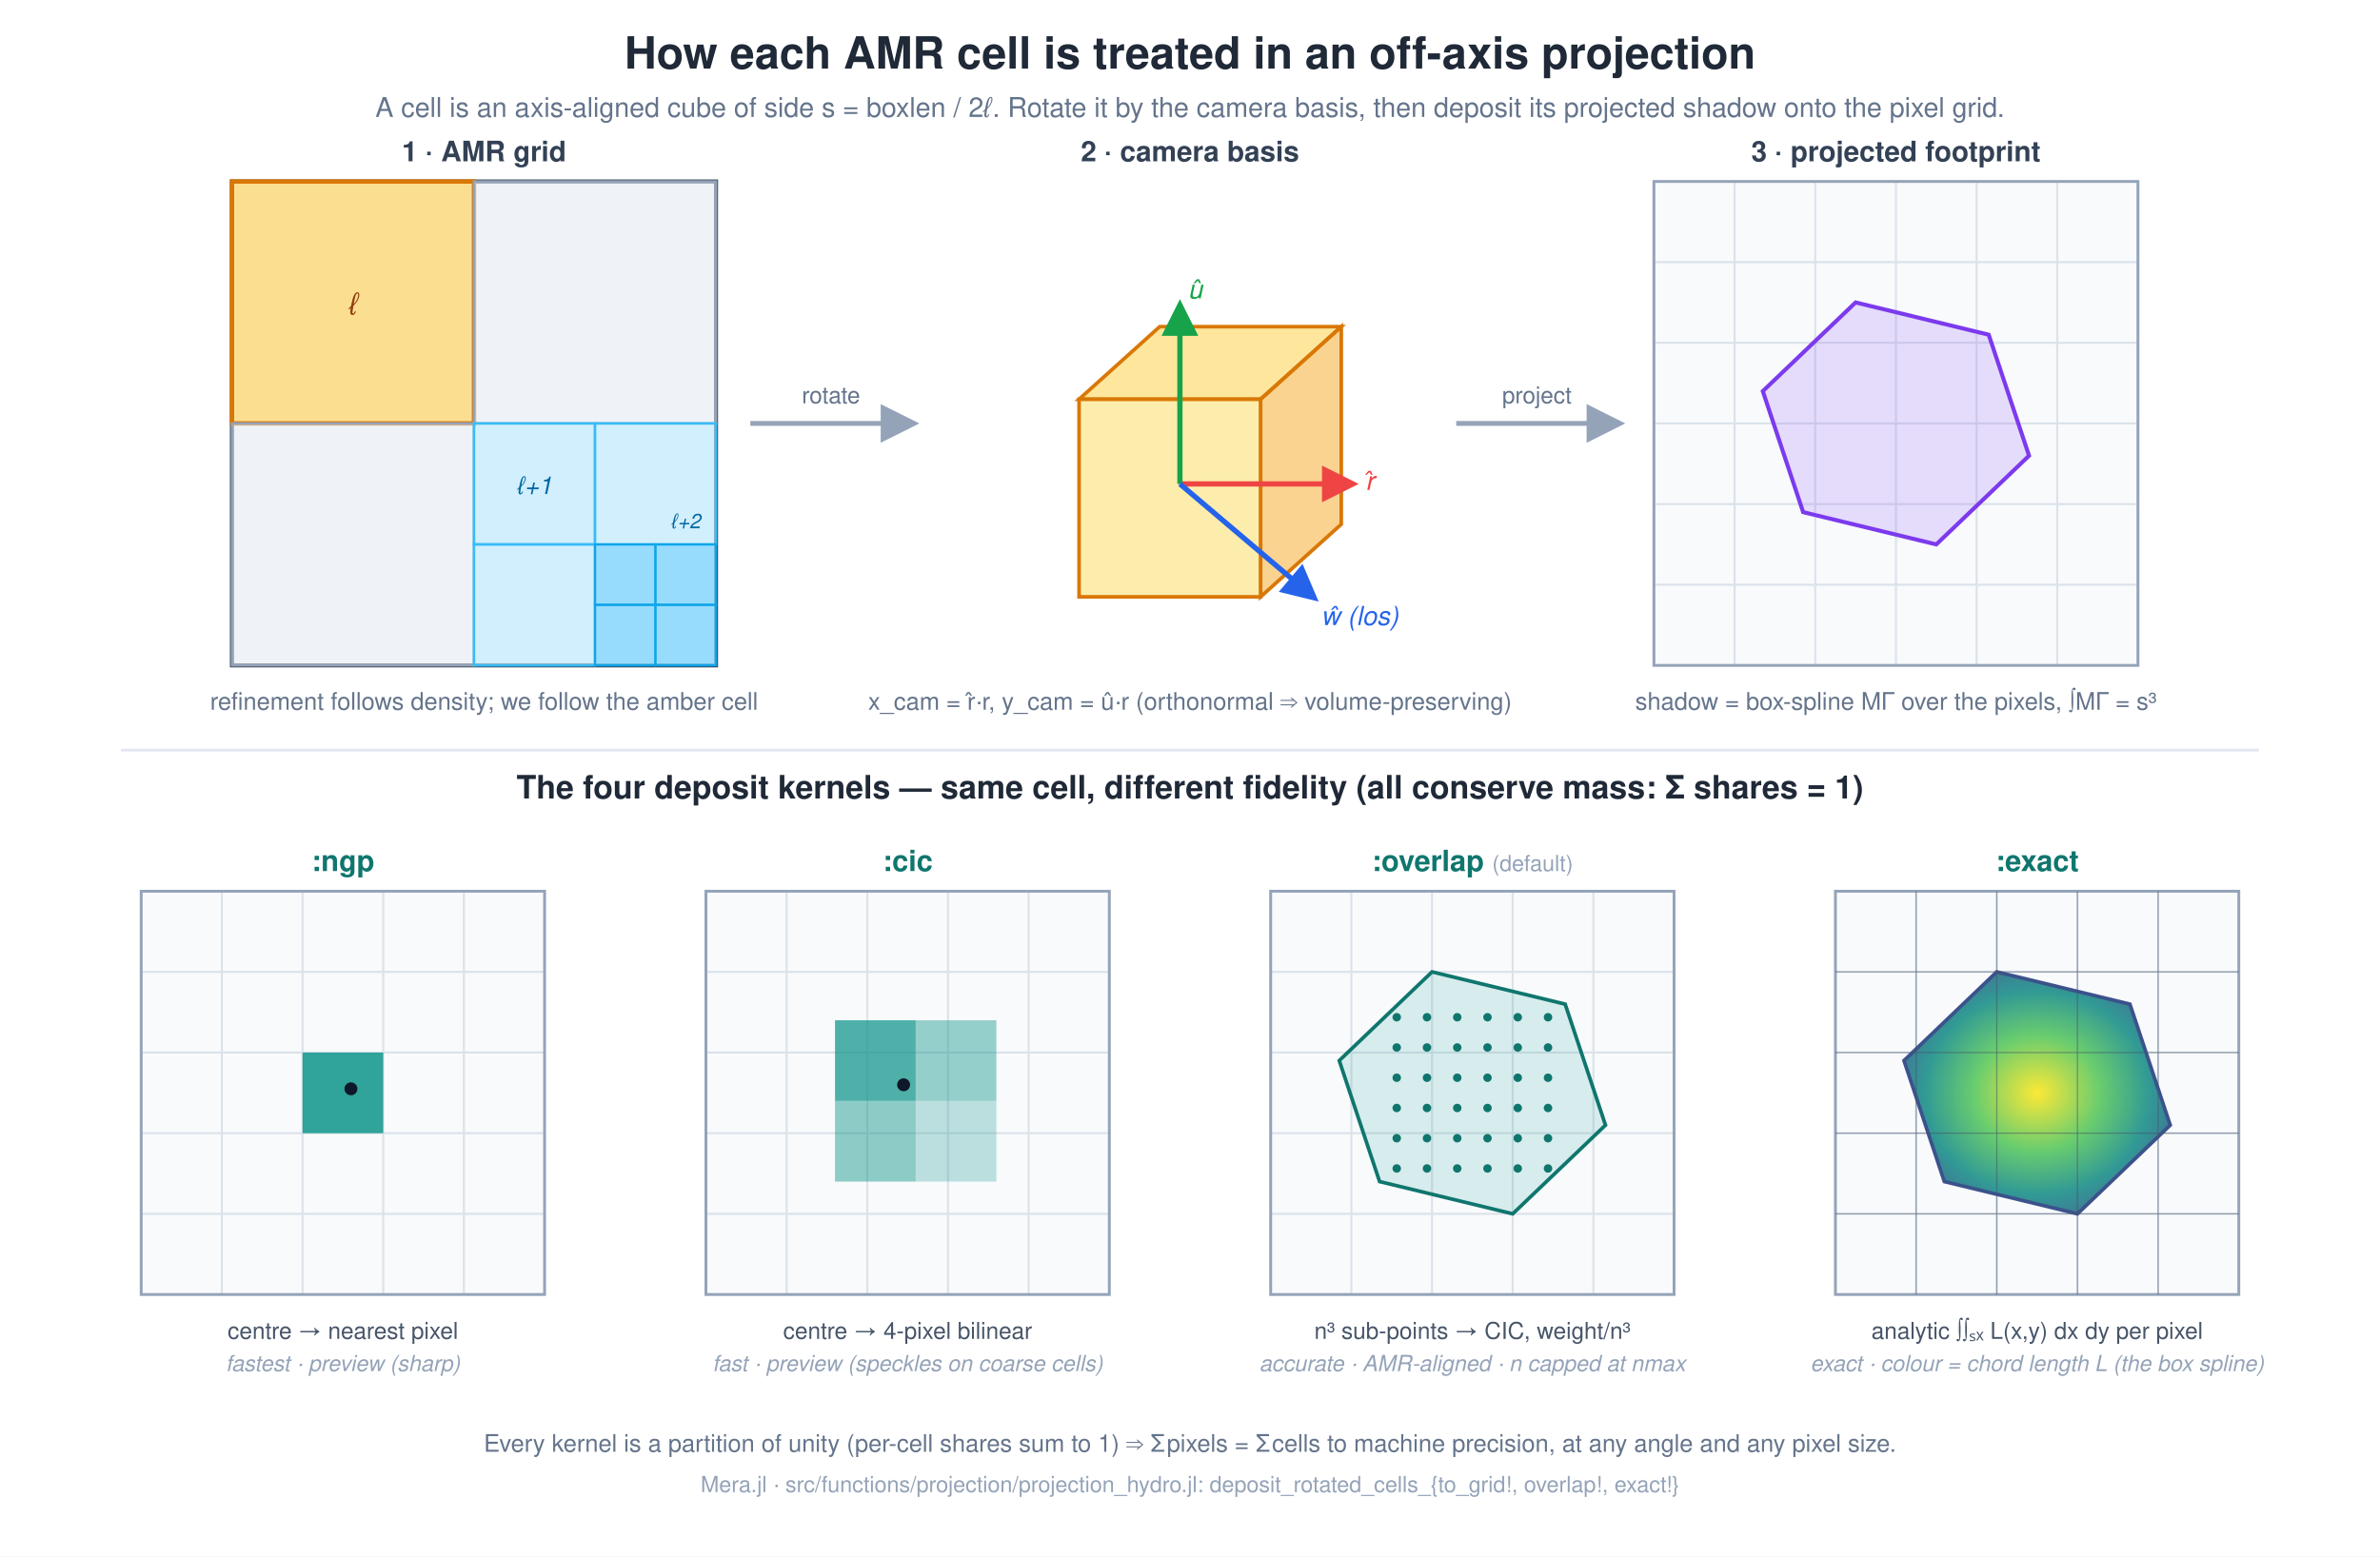
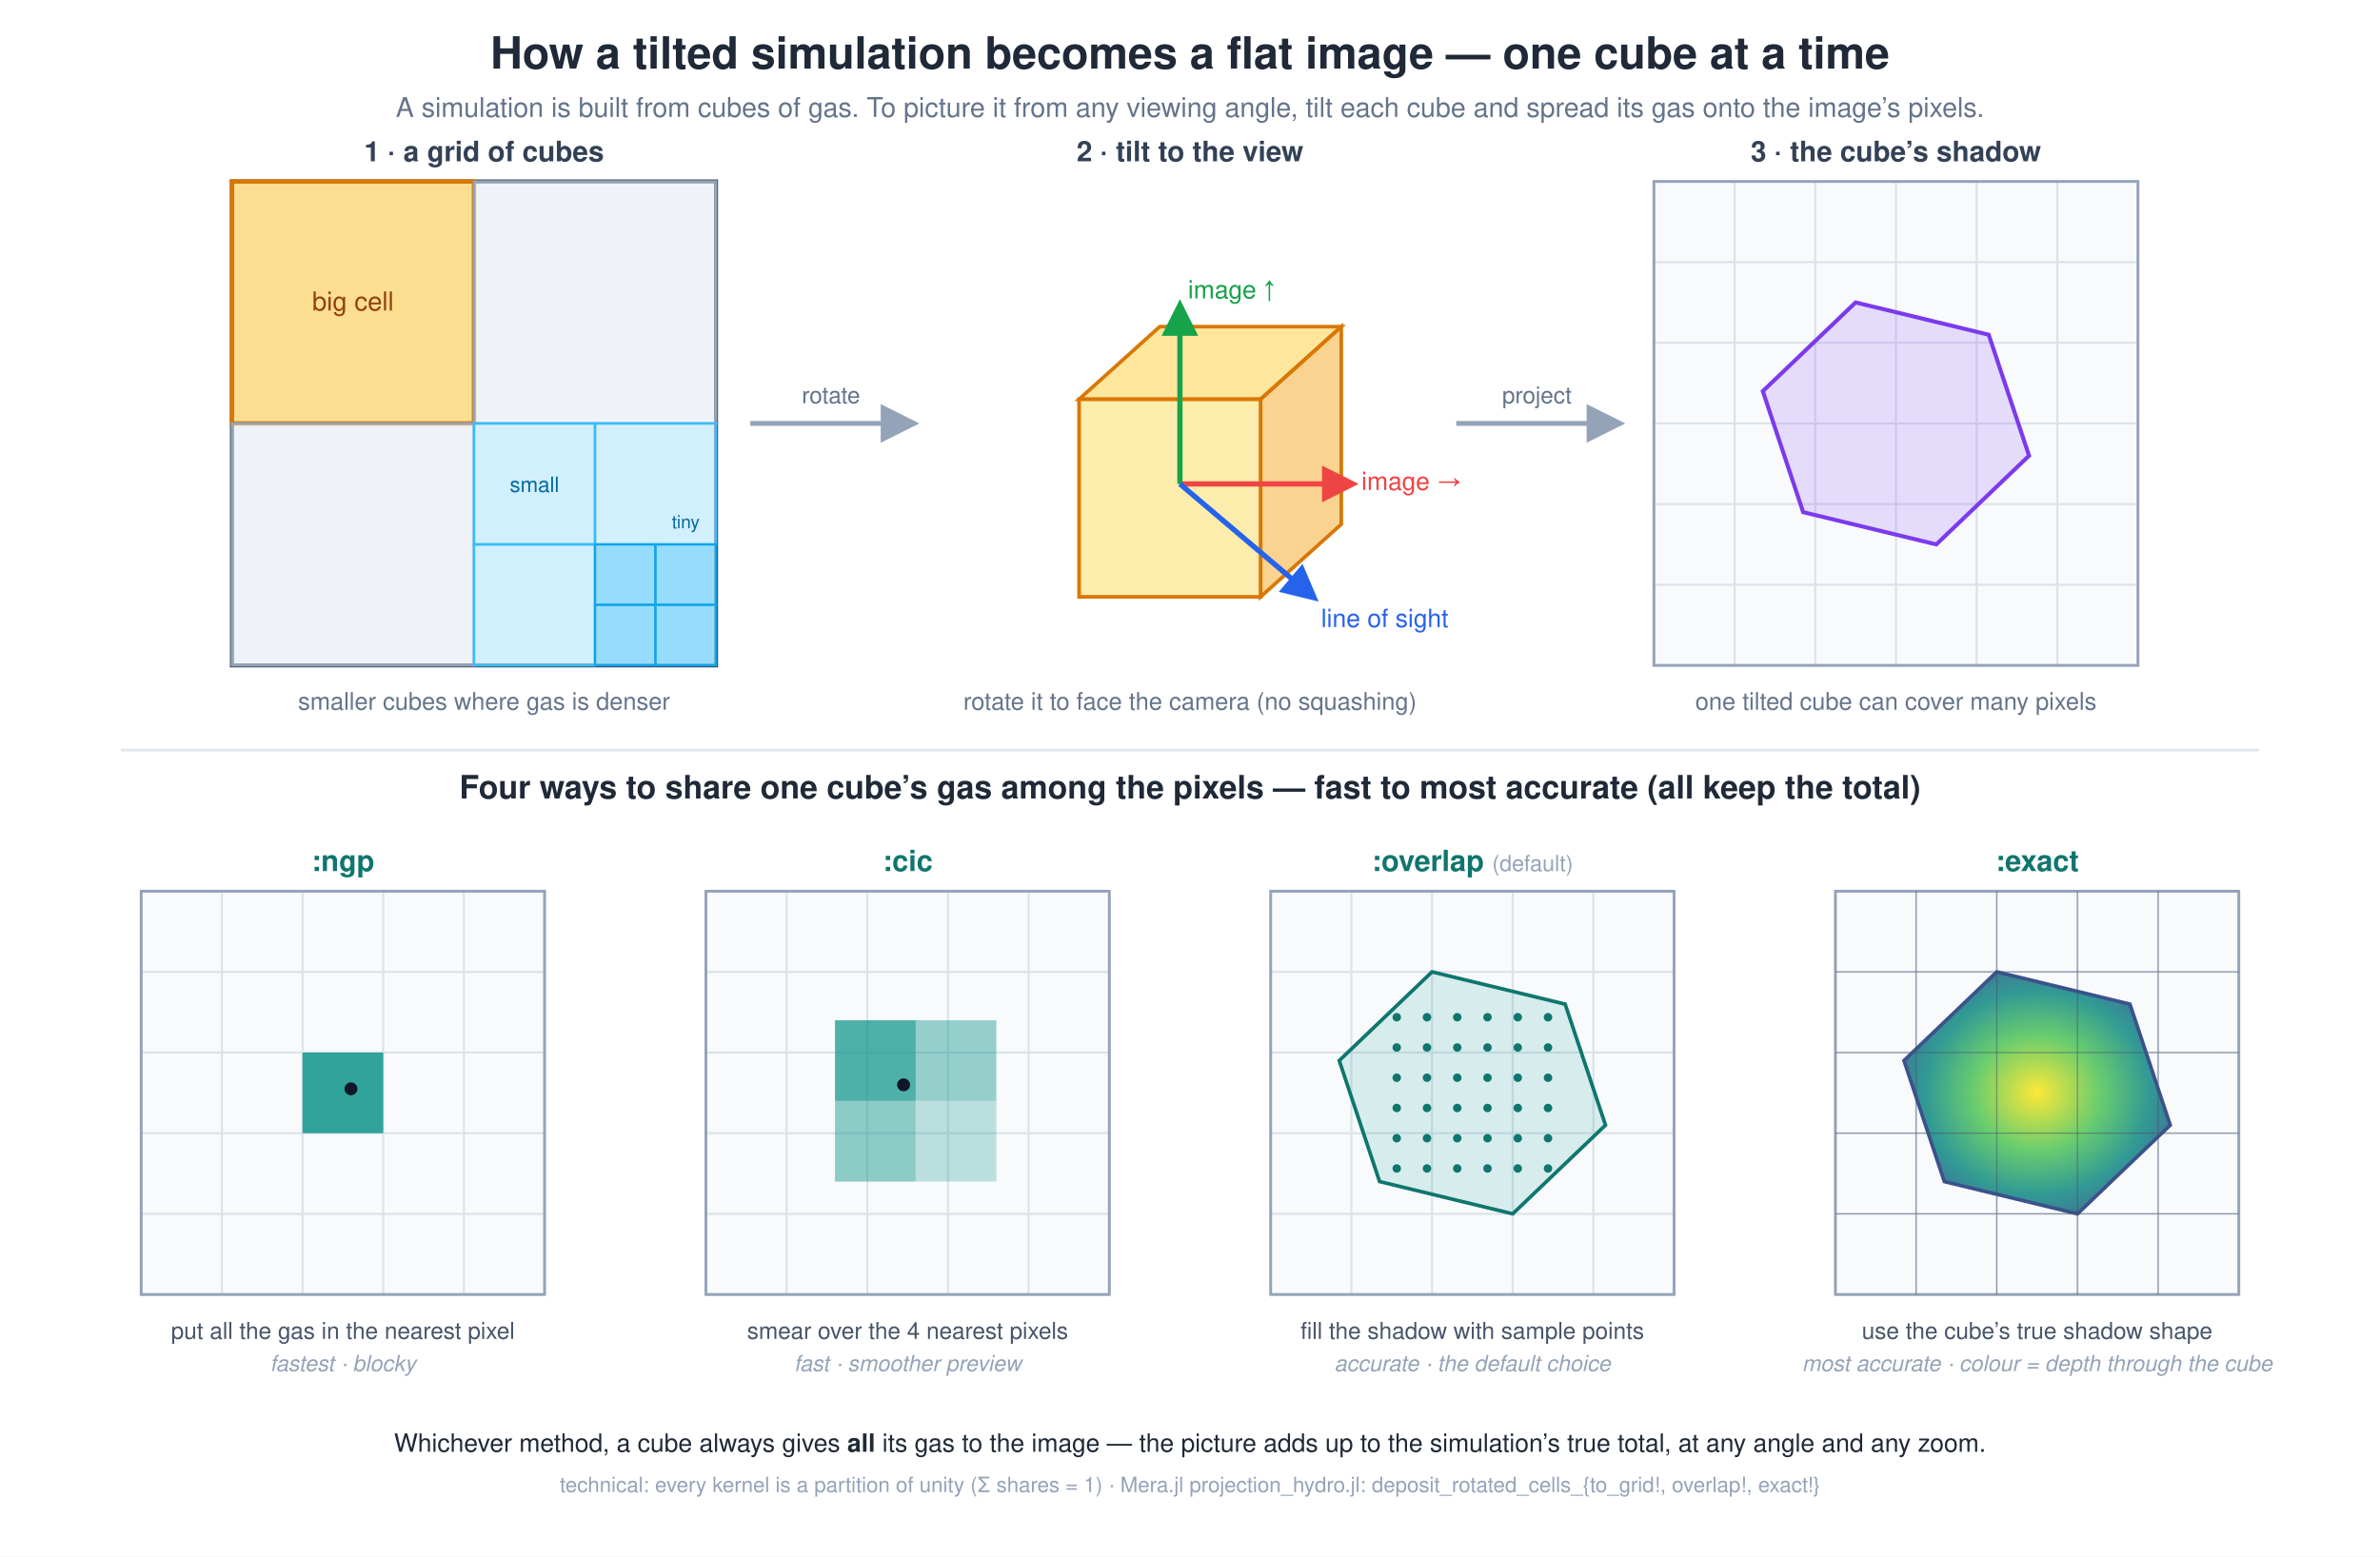
<svg xmlns="http://www.w3.org/2000/svg" xmlns:xlink="http://www.w3.org/1999/xlink" width="1180" height="772" viewBox="0 0 1180 772" font-family="Helvetica, Arial, sans-serif">
  <defs>
    <marker id="arr" viewBox="0 0 10 10" refX="8" refY="5" markerWidth="8" markerHeight="8" orient="auto-start-reverse">
      <path d="M0 0 L10 5 L0 10 z" fill="#94a3b8" />
    </marker>
    <marker id="arrR" viewBox="0 0 10 10" refX="8" refY="5" markerWidth="7" markerHeight="7" orient="auto-start-reverse">
      <path d="M0 0 L10 5 L0 10 z" fill="#ef4444" />
    </marker>
    <marker id="arrG" viewBox="0 0 10 10" refX="8" refY="5" markerWidth="7" markerHeight="7" orient="auto-start-reverse">
      <path d="M0 0 L10 5 L0 10 z" fill="#16a34a" />
    </marker>
    <marker id="arrB" viewBox="0 0 10 10" refX="8" refY="5" markerWidth="7" markerHeight="7" orient="auto-start-reverse">
      <path d="M0 0 L10 5 L0 10 z" fill="#2563eb" />
    </marker>
    <radialGradient id="chord" cx="50%" cy="50%" r="62%">
      <stop offset="0%" stop-color="#fde725" />
      <stop offset="38%" stop-color="#5ec962" />
      <stop offset="68%" stop-color="#21918c" />
      <stop offset="100%" stop-color="#3b528b" />
    </radialGradient>
    <g id="px5">
      <rect x="0" y="0" width="200" height="200" fill="#f8fafc" />
      <g stroke="#dbe2ea" stroke-width="1">
        <line x1="0" y1="0" x2="0" y2="200" />
        <line x1="40" y1="0" x2="40" y2="200" />
        <line x1="80" y1="0" x2="80" y2="200" />
        <line x1="120" y1="0" x2="120" y2="200" />
        <line x1="160" y1="0" x2="160" y2="200" />
        <line x1="200" y1="0" x2="200" y2="200" />
        <line x1="0" y1="0" x2="200" y2="0" />
        <line x1="0" y1="40" x2="200" y2="40" />
        <line x1="0" y1="80" x2="200" y2="80" />
        <line x1="0" y1="120" x2="200" y2="120" />
        <line x1="0" y1="160" x2="200" y2="160" />
        <line x1="0" y1="200" x2="200" y2="200" />
      </g>
      <rect x="0" y="0" width="200" height="200" fill="none" stroke="#94a3b8" stroke-width="1.4" />
    </g>
    <g id="px6">
      <rect x="0" y="0" width="240" height="240" fill="#f8fafc" />
      <g stroke="#dbe2ea" stroke-width="1">
        <line x1="0" y1="0" x2="0" y2="240" />
        <line x1="40" y1="0" x2="40" y2="240" />
        <line x1="80" y1="0" x2="80" y2="240" />
        <line x1="120" y1="0" x2="120" y2="240" />
        <line x1="160" y1="0" x2="160" y2="240" />
        <line x1="200" y1="0" x2="200" y2="240" />
        <line x1="240" y1="0" x2="240" y2="240" />
        <line x1="0" y1="0" x2="240" y2="0" />
        <line x1="0" y1="40" x2="240" y2="40" />
        <line x1="0" y1="80" x2="240" y2="80" />
        <line x1="0" y1="120" x2="240" y2="120" />
        <line x1="0" y1="160" x2="240" y2="160" />
        <line x1="0" y1="200" x2="240" y2="200" />
        <line x1="0" y1="240" x2="240" y2="240" />
      </g>
      <rect x="0" y="0" width="240" height="240" fill="none" stroke="#94a3b8" stroke-width="1.4" />
    </g>
    <g id="hex">
      <polygon points="-66,-16 -20,-60 46,-44 66,16 20,60 -46,44" />
    </g>
  </defs>
  <rect width="1180" height="772" fill="#ffffff" />
-   <text x="590" y="34" text-anchor="middle" font-size="22" font-weight="bold" fill="#1f2937">How each AMR cell is treated in an off-axis projection</text>
-   <text x="590" y="58" text-anchor="middle" font-size="13.5" fill="#64748b">A cell is an axis-aligned cube of side s = boxlen / 2ℓ. Rotate it by the camera basis, then deposit its projected shadow onto the pixel grid.</text>
+   <text x="590" y="34" text-anchor="middle" font-size="22" font-weight="bold" fill="#1f2937">How a tilted simulation becomes a flat image — one cube at a time</text>
+   <text x="590" y="58" text-anchor="middle" font-size="13.5" fill="#64748b">A simulation is built from cubes of gas. To picture it from any viewing angle, tilt each cube and spread its gas onto the image’s pixels.</text>
  <g transform="translate(115,86)">
-     <text x="125" y="-6" text-anchor="middle" font-size="14" font-weight="bold" fill="#334155">1 · AMR grid</text>
+     <text x="125" y="-6" text-anchor="middle" font-size="14" font-weight="bold" fill="#334155">1 · a grid of cubes</text>
    <g transform="translate(0,4)">
      <rect x="0" y="0" width="240" height="240" fill="none" stroke="#334155" stroke-width="2" />
      <rect x="0" y="0" width="120" height="120" fill="#fbbf24" fill-opacity="0.5" stroke="#d97706" stroke-width="2.2" />
      <rect x="120" y="0" width="120" height="120" fill="#e2e8f0" fill-opacity="0.55" stroke="#94a3b8" stroke-width="1.2" />
      <rect x="0" y="120" width="120" height="120" fill="#e2e8f0" fill-opacity="0.55" stroke="#94a3b8" stroke-width="1.2" />
      <rect x="120" y="120" width="60" height="60" fill="#bae6fd" fill-opacity="0.65" stroke="#38bdf8" stroke-width="1.2" />
      <rect x="180" y="120" width="60" height="60" fill="#bae6fd" fill-opacity="0.65" stroke="#38bdf8" stroke-width="1.2" />
      <rect x="120" y="180" width="60" height="60" fill="#bae6fd" fill-opacity="0.65" stroke="#38bdf8" stroke-width="1.2" />
      <g stroke="#0ea5e9" stroke-width="1.1">
        <rect x="180" y="180" width="30" height="30" fill="#7dd3fc" fill-opacity="0.8" />
        <rect x="210" y="180" width="30" height="30" fill="#7dd3fc" fill-opacity="0.8" />
        <rect x="180" y="210" width="30" height="30" fill="#7dd3fc" fill-opacity="0.8" />
        <rect x="210" y="210" width="30" height="30" fill="#7dd3fc" fill-opacity="0.8" />
      </g>
-       <text x="60" y="66" text-anchor="middle" font-size="15" fill="#92400e" font-style="italic">ℓ</text>
-       <text x="150" y="155" text-anchor="middle" font-size="12" fill="#0369a1" font-style="italic">ℓ+1</text>
-       <text x="225" y="172" text-anchor="middle" font-size="10" fill="#0369a1" font-style="italic">ℓ+2</text>
-     </g>
-     <text x="125" y="266" text-anchor="middle" font-size="12" fill="#64748b">refinement follows density; we follow the amber cell</text>
+       <text x="60" y="64" text-anchor="middle" font-size="13" fill="#92400e">big cell</text>
+       <text x="150" y="154" text-anchor="middle" font-size="10.5" fill="#0369a1">small</text>
+       <text x="225" y="172" text-anchor="middle" font-size="9" fill="#0369a1">tiny</text>
+     </g>
+     <text x="125" y="266" text-anchor="middle" font-size="12" fill="#64748b">smaller cubes where gas is denser</text>
  </g>
  <line x1="372" y1="210" x2="452" y2="210" stroke="#94a3b8" stroke-width="2.4" marker-end="url(#arr)" />
  <text x="412" y="200" text-anchor="middle" font-size="11.5" fill="#64748b">rotate</text>
  <g transform="translate(465,86)">
-     <text x="125" y="-6" text-anchor="middle" font-size="14" font-weight="bold" fill="#334155">2 · camera basis</text>
+     <text x="125" y="-6" text-anchor="middle" font-size="14" font-weight="bold" fill="#334155">2 · tilt to the view</text>
    <g transform="translate(0,4)">
      <polygon points="70,108 160,108 200,72 110,72" fill="#fcd34d" fill-opacity="0.55" stroke="#d97706" stroke-width="1.8" />
      <polygon points="160,108 200,72 200,170 160,206" fill="#f59e0b" fill-opacity="0.45" stroke="#d97706" stroke-width="1.8" />
      <polygon points="70,108 160,108 160,206 70,206" fill="#fde68a" fill-opacity="0.7" stroke="#d97706" stroke-width="1.8" />
      <g stroke-width="2.6" fill="none">
        <line x1="120" y1="150" x2="205" y2="150" stroke="#ef4444" marker-end="url(#arrR)" />
        <line x1="120" y1="150" x2="120" y2="62" stroke="#16a34a" marker-end="url(#arrG)" />
        <line x1="120" y1="150" x2="186" y2="206" stroke="#2563eb" marker-end="url(#arrB)" />
      </g>
-       <text x="212" y="153" font-size="13" fill="#ef4444" font-style="italic">r̂</text>
-       <text x="124" y="58" font-size="13" fill="#16a34a" font-style="italic">û</text>
-       <text x="190" y="220" font-size="13" fill="#2563eb" font-style="italic">ŵ (los)</text>
-     </g>
-     <text x="125" y="266" text-anchor="middle" font-size="12" fill="#64748b">x_cam = r̂·r,  y_cam = û·r  (orthonormal ⇒ volume-preserving)</text>
+       <text x="210" y="153" font-size="12.5" fill="#ef4444">image →</text>
+       <text x="124" y="58" font-size="12.5" fill="#16a34a">image ↑</text>
+       <text x="190" y="221" font-size="12.5" fill="#2563eb">line of sight</text>
+     </g>
+     <text x="125" y="266" text-anchor="middle" font-size="12" fill="#64748b">rotate it to face the camera (no squashing)</text>
  </g>
  <line x1="722" y1="210" x2="802" y2="210" stroke="#94a3b8" stroke-width="2.4" marker-end="url(#arr)" />
  <text x="762" y="200" text-anchor="middle" font-size="11.5" fill="#64748b">project</text>
  <g transform="translate(815,86)">
-     <text x="125" y="-6" text-anchor="middle" font-size="14" font-weight="bold" fill="#334155">3 · projected footprint</text>
+     <text x="125" y="-6" text-anchor="middle" font-size="14" font-weight="bold" fill="#334155">3 · the cube’s shadow</text>
    <g transform="translate(5,4)">
      <use xlink:href="#px6" />
      <g transform="translate(120,120)">
        <use xlink:href="#hex" fill="#7c3aed" fill-opacity="0.16" stroke="#7c3aed" stroke-width="2" />
      </g>
    </g>
-     <text x="125" y="266" text-anchor="middle" font-size="12" fill="#64748b">shadow = box-spline MΓ over the pixels,  ∫MΓ = s³</text>
+     <text x="125" y="266" text-anchor="middle" font-size="12" fill="#64748b">one tilted cube can cover many pixels</text>
  </g>
  <line x1="60" y1="372" x2="1120" y2="372" stroke="#e2e8f0" stroke-width="1.4" />
-   <text x="590" y="396" text-anchor="middle" font-size="16" font-weight="bold" fill="#1f2937">The four deposit kernels — same cell, different fidelity (all conserve mass: Σ shares = 1)</text>
+   <text x="590" y="396" text-anchor="middle" font-size="16" font-weight="bold" fill="#1f2937">Four ways to share one cube’s gas among the pixels — fast to most accurate (all keep the total)</text>
  <g transform="translate(45,418)">
    <text x="125" y="14" text-anchor="middle" font-size="14.5" font-weight="bold" fill="#0f766e">:ngp</text>
    <g transform="translate(25,24)">
      <use xlink:href="#px5" />
      <rect x="80" y="80" width="40" height="40" fill="#0d9488" fill-opacity="0.85" />
      <circle cx="104" cy="98" r="3.2" fill="#0f172a" />
    </g>
-     <text x="125" y="246" text-anchor="middle" font-size="11.5" fill="#475569">centre → nearest pixel</text>
-     <text x="125" y="262" text-anchor="middle" font-size="11" fill="#94a3b8" font-style="italic">fastest · preview (sharp)</text>
+     <text x="125" y="246" text-anchor="middle" font-size="11.5" fill="#475569">put all the gas in the nearest pixel</text>
+     <text x="125" y="262" text-anchor="middle" font-size="11" fill="#94a3b8" font-style="italic">fastest · blocky</text>
  </g>
  <g transform="translate(325,418)">
    <text x="125" y="14" text-anchor="middle" font-size="14.5" font-weight="bold" fill="#0f766e">:cic</text>
    <g transform="translate(25,24)">
      <use xlink:href="#px5" />
      <rect x="64" y="64" width="40" height="40" fill="#0d9488" fill-opacity="0.72" />
      <rect x="104" y="64" width="40" height="40" fill="#0d9488" fill-opacity="0.42" />
      <rect x="64" y="104" width="40" height="40" fill="#0d9488" fill-opacity="0.46" />
      <rect x="104" y="104" width="40" height="40" fill="#0d9488" fill-opacity="0.26" />
      <circle cx="98" cy="96" r="3.2" fill="#0f172a" />
    </g>
-     <text x="125" y="246" text-anchor="middle" font-size="11.5" fill="#475569">centre → 4-pixel bilinear</text>
-     <text x="125" y="262" text-anchor="middle" font-size="11" fill="#94a3b8" font-style="italic">fast · preview (speckles on coarse cells)</text>
+     <text x="125" y="246" text-anchor="middle" font-size="11.5" fill="#475569">smear over the 4 nearest pixels</text>
+     <text x="125" y="262" text-anchor="middle" font-size="11" fill="#94a3b8" font-style="italic">fast · smoother preview</text>
  </g>
  <g transform="translate(605,418)">
    <text x="125" y="14" text-anchor="middle" font-size="14.5" font-weight="bold" fill="#0f766e">:overlap  <tspan font-size="11" font-weight="normal" fill="#94a3b8">(default)</tspan>
    </text>
    <g transform="translate(25,24)">
      <use xlink:href="#px5" />
      <g transform="translate(100,100)">
        <use xlink:href="#hex" fill="#0d9488" fill-opacity="0.14" stroke="#0f766e" stroke-width="1.8" />
        <g fill="#0f766e">
          <circle cx="-37.5" cy="-37.5" r="2.1" />
          <circle cx="-22.5" cy="-37.5" r="2.1" />
          <circle cx="-7.5" cy="-37.5" r="2.1" />
          <circle cx="7.5" cy="-37.5" r="2.1" />
          <circle cx="22.5" cy="-37.5" r="2.1" />
          <circle cx="37.5" cy="-37.5" r="2.1" />
          <circle cx="-37.5" cy="-22.5" r="2.1" />
          <circle cx="-22.5" cy="-22.5" r="2.1" />
          <circle cx="-7.5" cy="-22.5" r="2.1" />
          <circle cx="7.5" cy="-22.5" r="2.1" />
          <circle cx="22.5" cy="-22.5" r="2.1" />
          <circle cx="37.5" cy="-22.5" r="2.1" />
          <circle cx="-37.5" cy="-7.5" r="2.1" />
          <circle cx="-22.5" cy="-7.5" r="2.1" />
          <circle cx="-7.5" cy="-7.5" r="2.1" />
          <circle cx="7.5" cy="-7.5" r="2.1" />
          <circle cx="22.5" cy="-7.5" r="2.1" />
          <circle cx="37.5" cy="-7.5" r="2.1" />
          <circle cx="-37.5" cy="7.5" r="2.1" />
          <circle cx="-22.5" cy="7.5" r="2.1" />
          <circle cx="-7.5" cy="7.5" r="2.1" />
          <circle cx="7.5" cy="7.5" r="2.1" />
          <circle cx="22.5" cy="7.5" r="2.1" />
          <circle cx="37.5" cy="7.5" r="2.1" />
          <circle cx="-37.5" cy="22.5" r="2.1" />
          <circle cx="-22.5" cy="22.5" r="2.1" />
          <circle cx="-7.5" cy="22.5" r="2.1" />
          <circle cx="7.5" cy="22.5" r="2.1" />
          <circle cx="22.5" cy="22.5" r="2.1" />
          <circle cx="37.5" cy="22.5" r="2.1" />
          <circle cx="-37.5" cy="37.5" r="2.1" />
          <circle cx="-22.5" cy="37.5" r="2.1" />
          <circle cx="-7.5" cy="37.5" r="2.1" />
          <circle cx="7.5" cy="37.5" r="2.1" />
          <circle cx="22.5" cy="37.5" r="2.1" />
          <circle cx="37.5" cy="37.5" r="2.1" />
        </g>
      </g>
    </g>
-     <text x="125" y="246" text-anchor="middle" font-size="11.5" fill="#475569">n³ sub-points → CIC, weight/n³</text>
-     <text x="125" y="262" text-anchor="middle" font-size="11" fill="#94a3b8" font-style="italic">accurate · AMR-aligned · n capped at nmax</text>
+     <text x="125" y="246" text-anchor="middle" font-size="11.5" fill="#475569">fill the shadow with sample points</text>
+     <text x="125" y="262" text-anchor="middle" font-size="11" fill="#94a3b8" font-style="italic">accurate · the default choice</text>
  </g>
  <g transform="translate(885,418)">
    <text x="125" y="14" text-anchor="middle" font-size="14.5" font-weight="bold" fill="#0f766e">:exact</text>
    <g transform="translate(25,24)">
      <use xlink:href="#px5" />
      <g transform="translate(100,100)">
        <use xlink:href="#hex" fill="url(#chord)" fill-opacity="0.92" stroke="#3b528b" stroke-width="1.8" />
      </g>
      <g stroke="#475569" stroke-width="0.6" stroke-opacity="0.5" fill="none">
        <line x1="40" y1="0" x2="40" y2="200" />
        <line x1="80" y1="0" x2="80" y2="200" />
        <line x1="120" y1="0" x2="120" y2="200" />
        <line x1="160" y1="0" x2="160" y2="200" />
        <line x1="0" y1="40" x2="200" y2="40" />
        <line x1="0" y1="80" x2="200" y2="80" />
        <line x1="0" y1="120" x2="200" y2="120" />
        <line x1="0" y1="160" x2="200" y2="160" />
      </g>
    </g>
-     <text x="125" y="246" text-anchor="middle" font-size="11.5" fill="#475569">analytic ∫∫ₛₓ L(x,y) dx dy per pixel</text>
-     <text x="125" y="262" text-anchor="middle" font-size="11" fill="#94a3b8" font-style="italic">exact · colour = chord length L (the box spline)</text>
-   </g>
-   <text x="590" y="720" text-anchor="middle" font-size="12" fill="#64748b">Every kernel is a partition of unity (per-cell shares sum to 1) ⇒ Σ pixels = Σ cells to machine precision, at any angle and any pixel size.</text>
-   <text x="590" y="740" text-anchor="middle" font-size="11" fill="#94a3b8">Mera.jl · src/functions/projection/projection_hydro.jl: deposit_rotated_cells_{to_grid!, overlap!, exact!}</text>
+     <text x="125" y="246" text-anchor="middle" font-size="11.5" fill="#475569">use the cube’s true shadow shape</text>
+     <text x="125" y="262" text-anchor="middle" font-size="11" fill="#94a3b8" font-style="italic">most accurate · colour = depth through the cube</text>
+   </g>
+   <text x="590" y="720" text-anchor="middle" font-size="12.5" fill="#1f2937">Whichever method, a cube always gives <tspan font-weight="bold">all</tspan> its gas to the image — the picture adds up to the simulation’s true total, at any angle and any zoom.</text>
+   <text x="590" y="740" text-anchor="middle" font-size="10.5" fill="#94a3b8">technical: every kernel is a partition of unity (Σ shares = 1) · Mera.jl projection_hydro.jl: deposit_rotated_cells_{to_grid!, overlap!, exact!}</text>
</svg>
